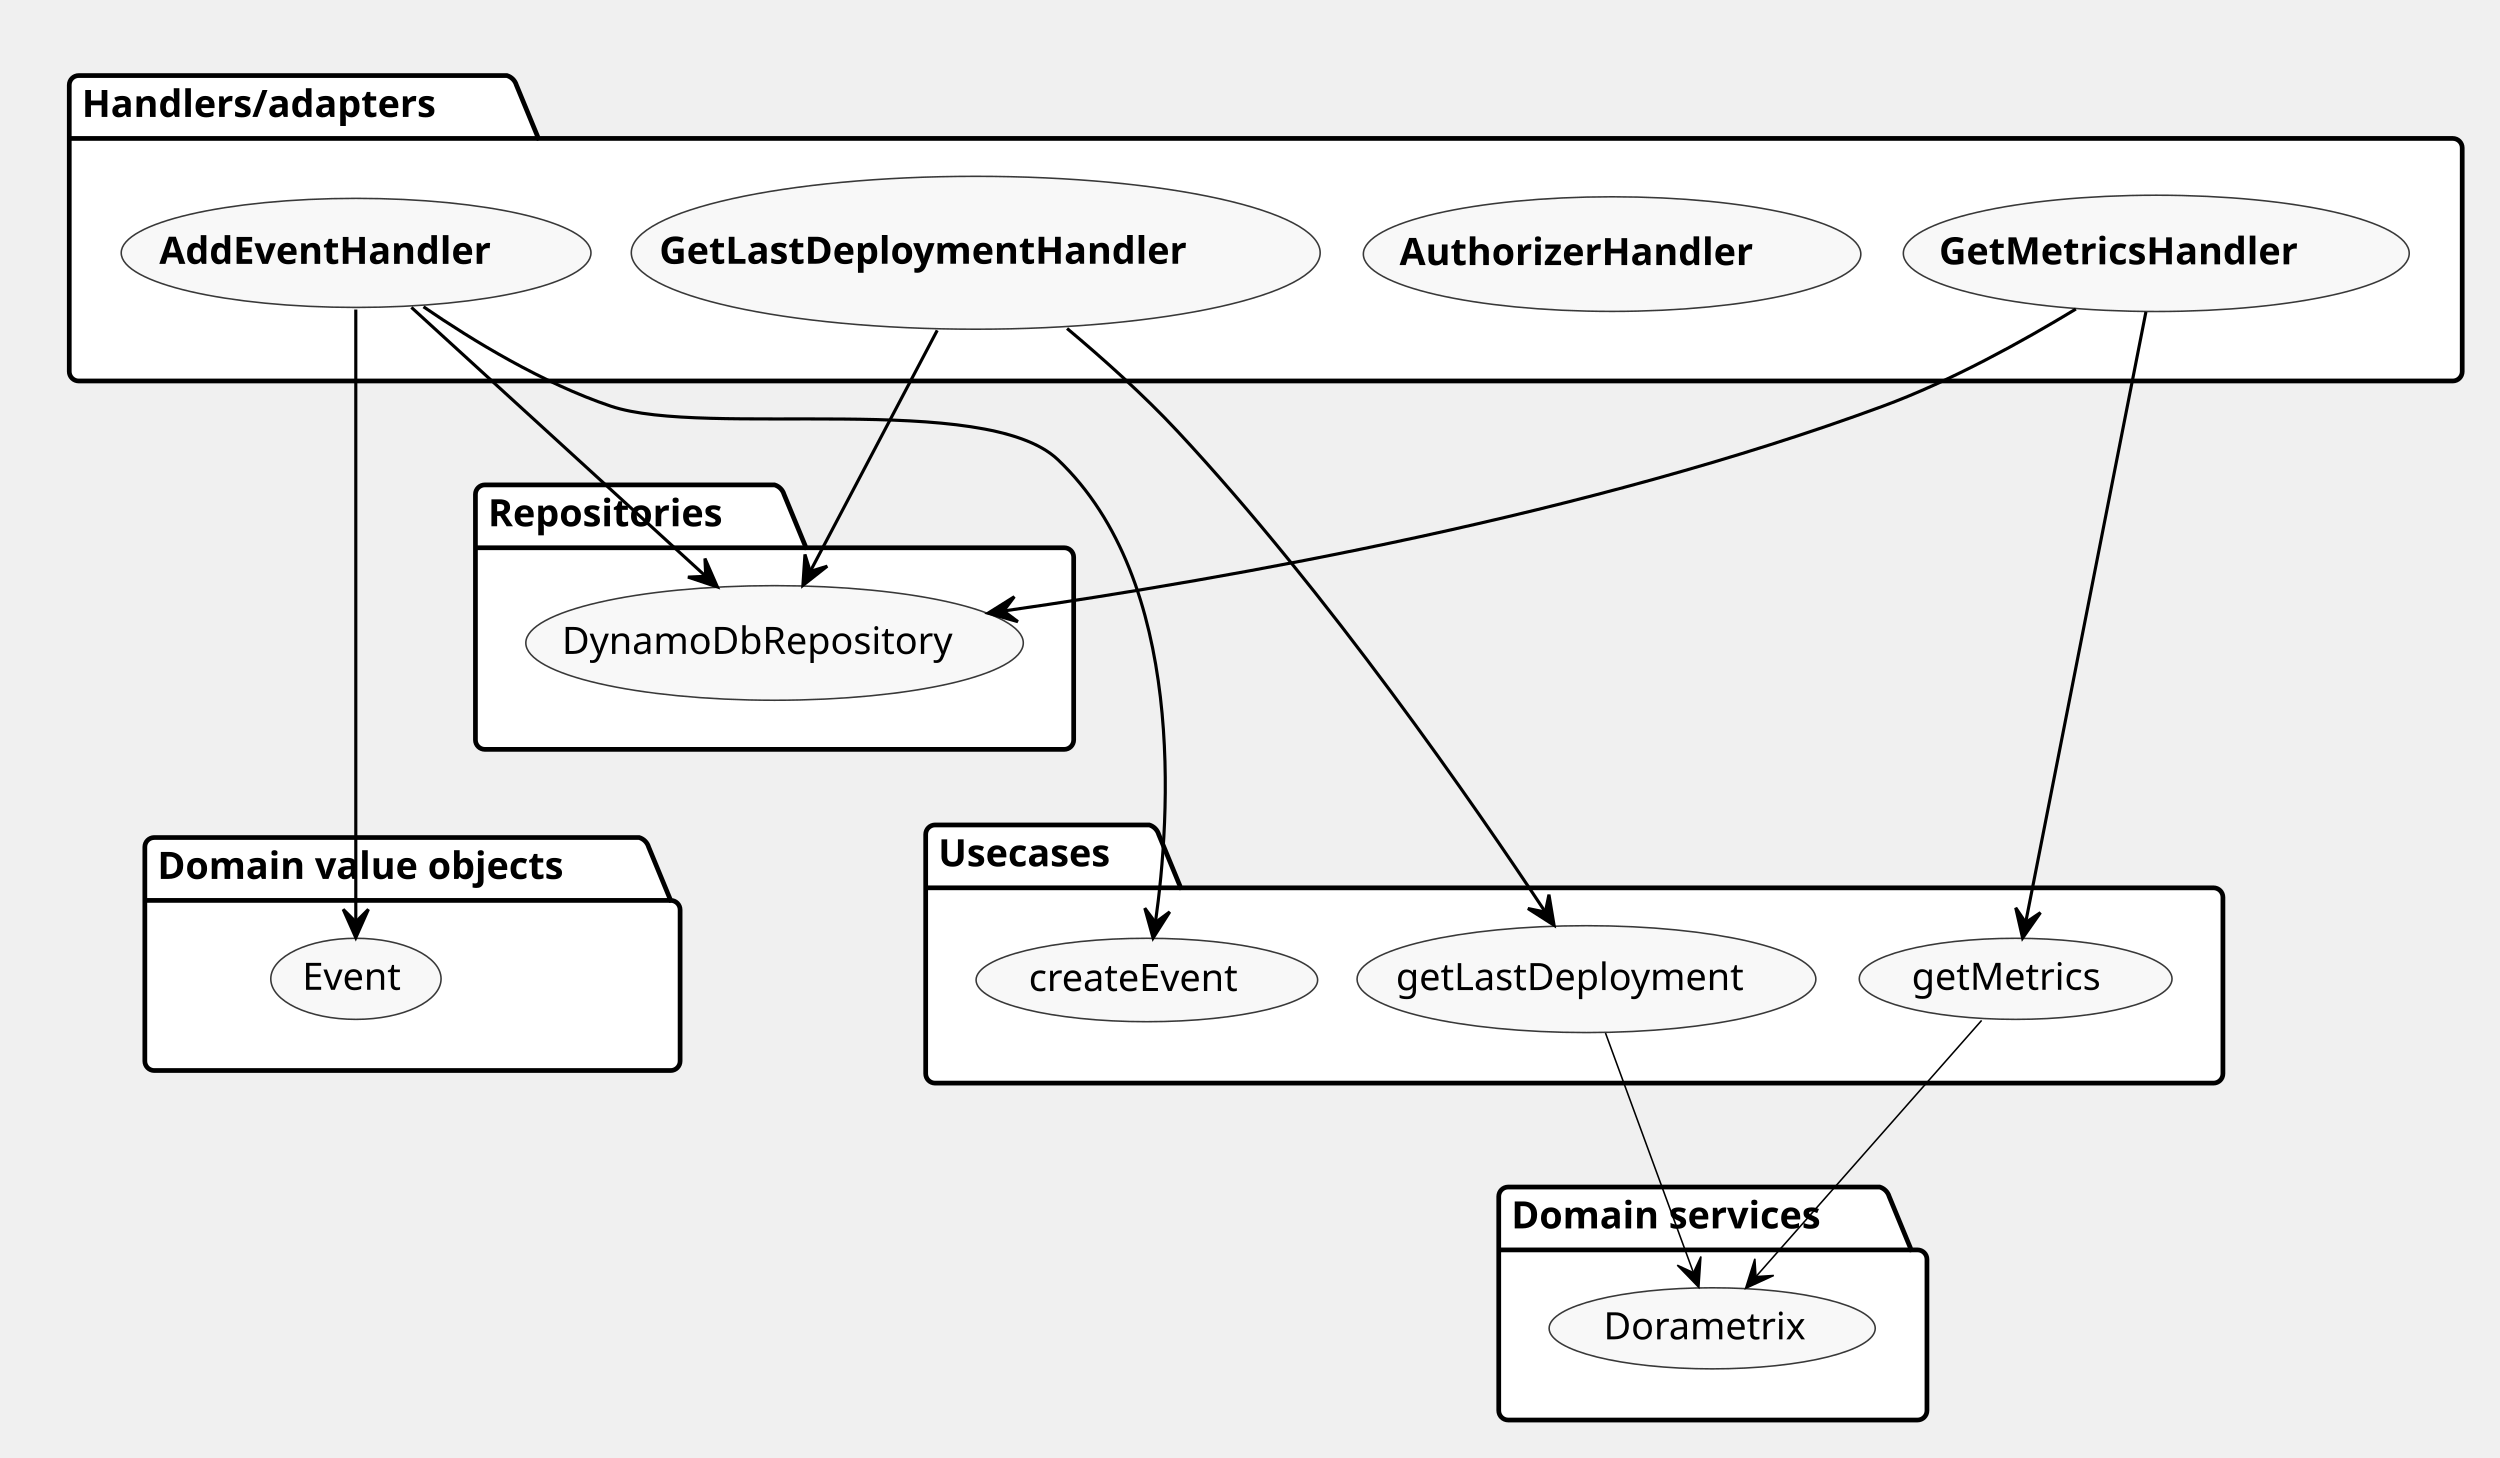
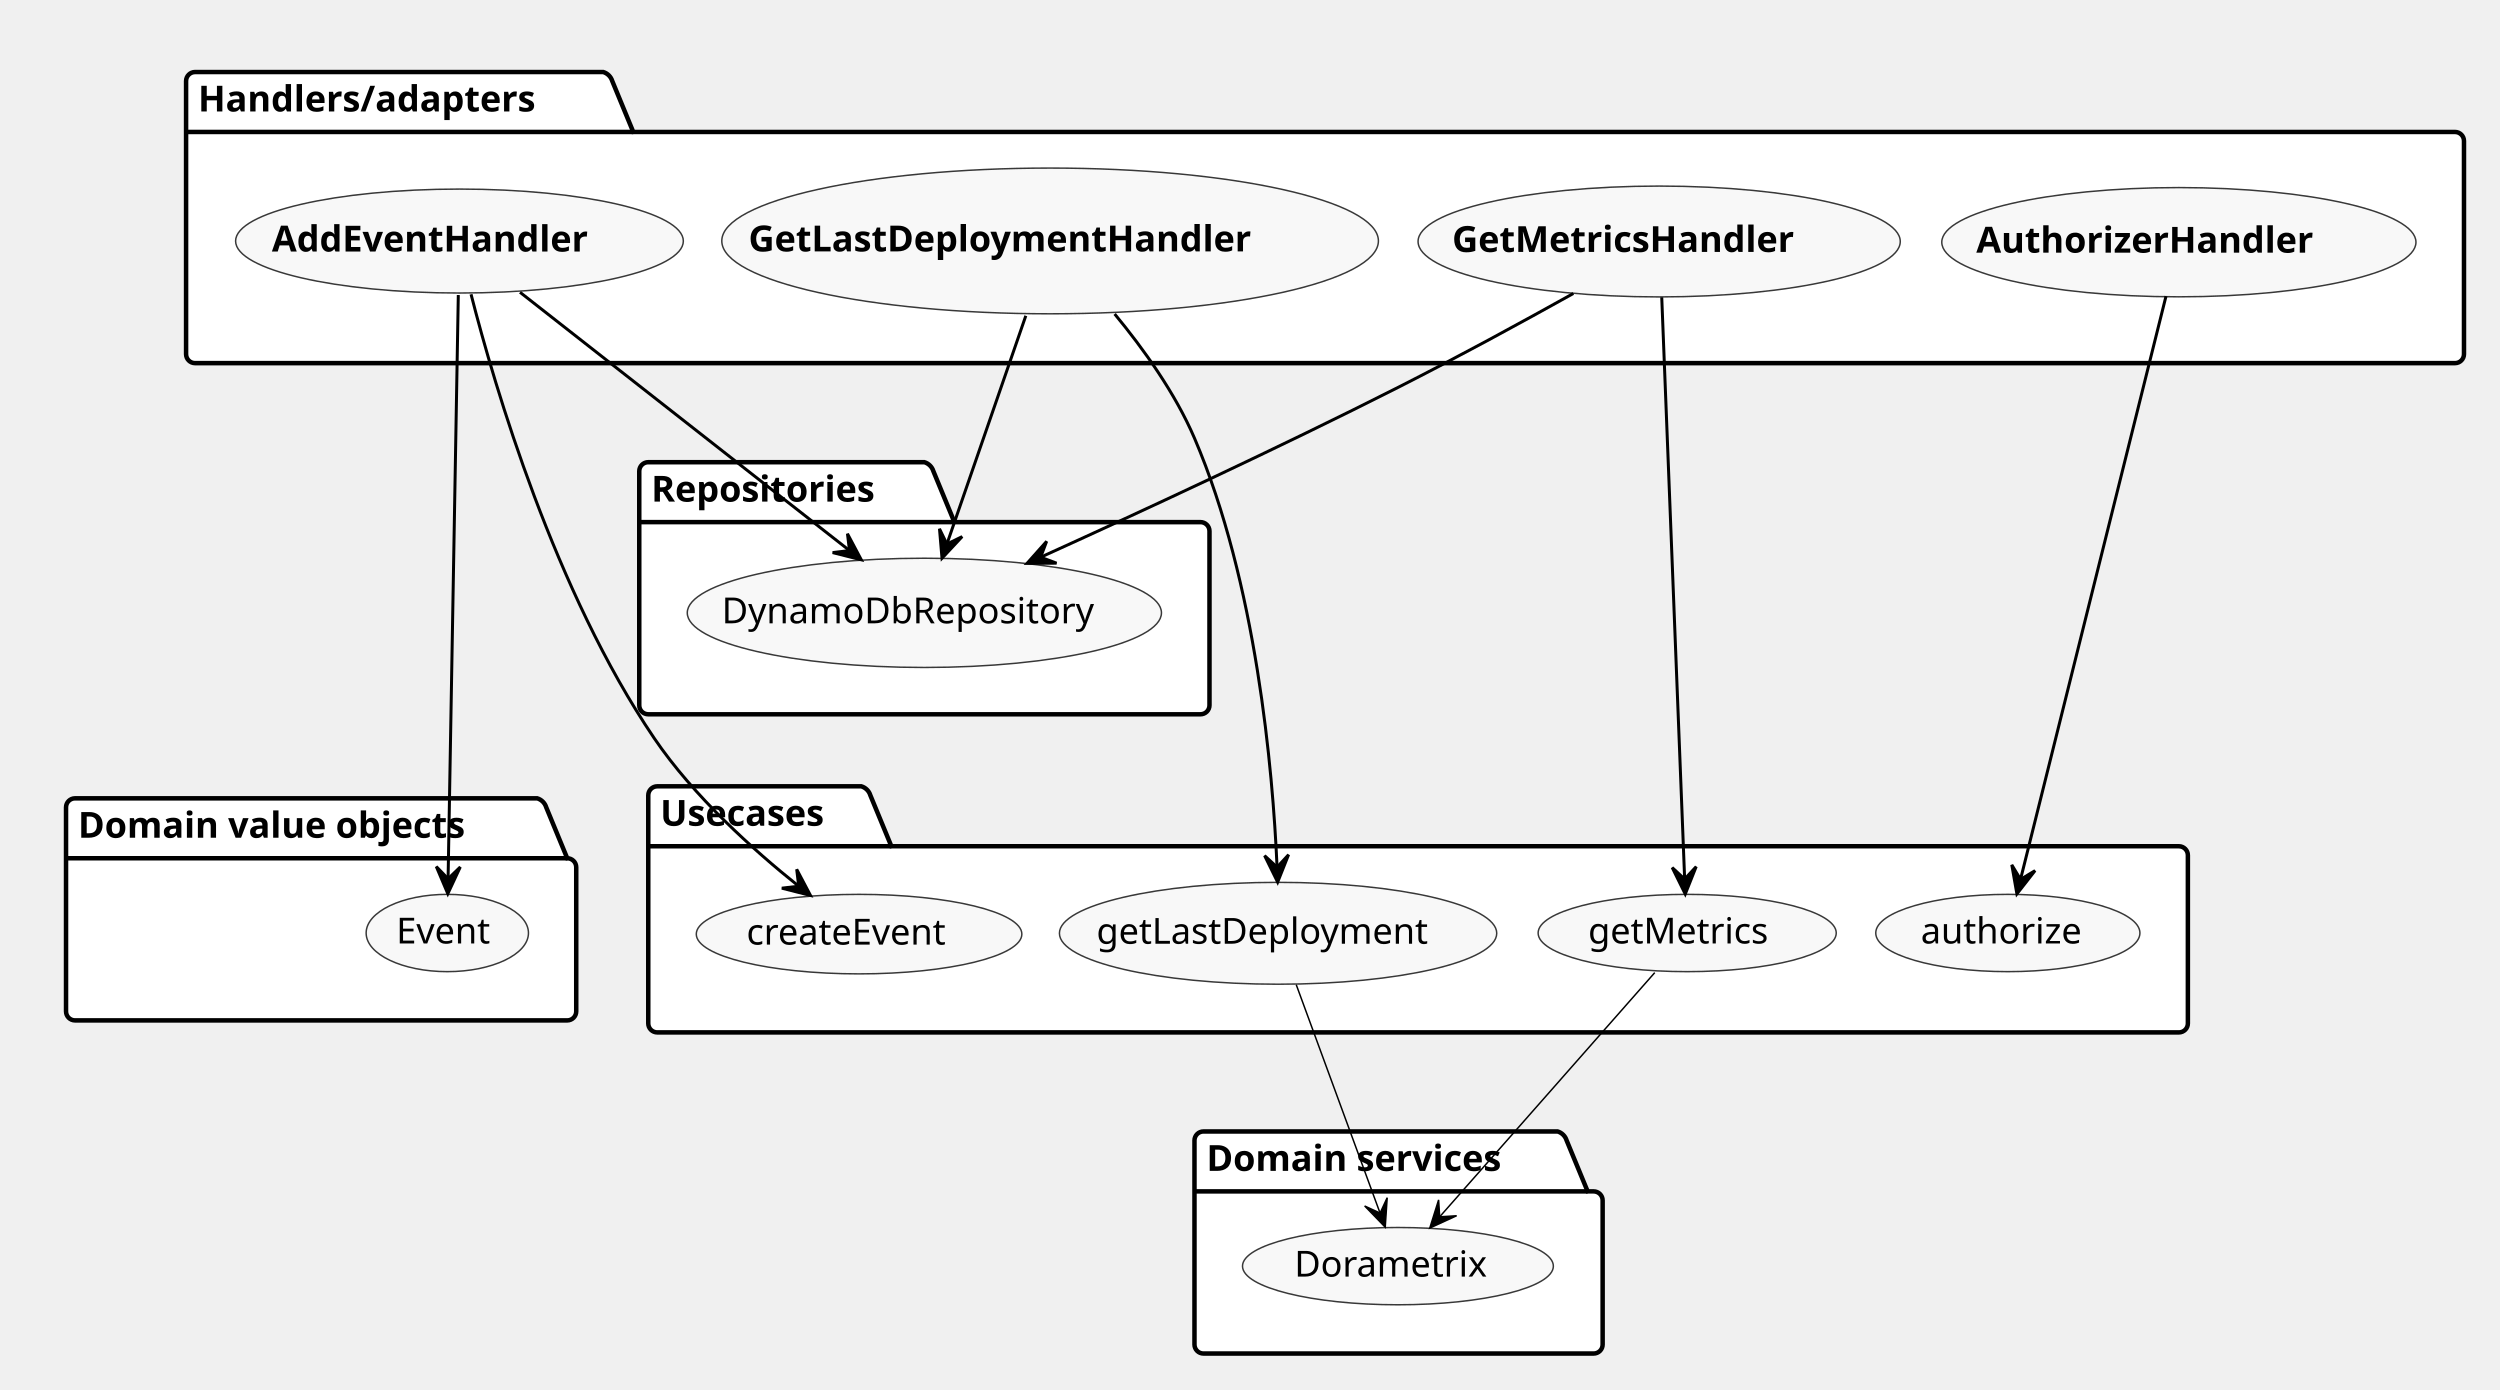
- <svg xmlns="http://www.w3.org/2000/svg" contentScriptType="application/ecmascript" contentStyleType="text/css" height="463px" preserveAspectRatio="none" style="width:794px;height:463px;" version="1.1" viewBox="0 0 794 463" width="794px" zoomAndPan="magnify">
+ <svg xmlns="http://www.w3.org/2000/svg" contentScriptType="application/ecmascript" contentStyleType="text/css" height="463px" preserveAspectRatio="none" style="width:833px;height:463px;" version="1.1" viewBox="0 0 833 463" width="833px" zoomAndPan="magnify">
  <defs />
  <g>
-     <path d="M25,24 L161,24 A4.5,4.5 0 0 1 164,27 L171,43.969 L779,43.969 A3,3 0 0 1 782,46.969 L782,118 A3,3 0 0 1 779,121 L25,121 A3,3 0 0 1 22,118 L22,27 A3,3 0 0 1 25,24 " fill="#FFFFFF" style="stroke: #000000; stroke-width: 1.5;" />
-     <line style="stroke: #000000; stroke-width: 1.5;" x1="22" x2="171" y1="43.969" y2="43.969" />
-     <text fill="#000000" font-family="Tahoma, sans-serif" font-size="12" font-weight="bold" lengthAdjust="spacingAndGlyphs" textLength="136" x="26" y="37.139">Handlers/adapters</text>
-     <path d="M479,377 L597,377 A4.5,4.5 0 0 1 600,380 L607,396.969 L609,396.969 A3,3 0 0 1 612,399.969 L612,448 A3,3 0 0 1 609,451 L479,451 A3,3 0 0 1 476,448 L476,380 A3,3 0 0 1 479,377 " fill="#FFFFFF" style="stroke: #000000; stroke-width: 1.5;" />
-     <line style="stroke: #000000; stroke-width: 1.5;" x1="476" x2="607" y1="396.969" y2="396.969" />
-     <text fill="#000000" font-family="Tahoma, sans-serif" font-size="12" font-weight="bold" lengthAdjust="spacingAndGlyphs" textLength="118" x="480" y="390.139">Domain services</text>
-     <path d="M49,266 L203,266 A4.5,4.5 0 0 1 206,269 L213,285.969 L213,285.969 A3,3 0 0 1 216,288.969 L216,337 A3,3 0 0 1 213,340 L49,340 A3,3 0 0 1 46,337 L46,269 A3,3 0 0 1 49,266 " fill="#FFFFFF" style="stroke: #000000; stroke-width: 1.5;" />
-     <line style="stroke: #000000; stroke-width: 1.5;" x1="46" x2="213" y1="285.969" y2="285.969" />
-     <text fill="#000000" font-family="Tahoma, sans-serif" font-size="12" font-weight="bold" lengthAdjust="spacingAndGlyphs" textLength="154" x="50" y="279.139">Domain value objects</text>
-     <path d="M154,154 L246,154 A4.5,4.5 0 0 1 249,157 L256,173.969 L338,173.969 A3,3 0 0 1 341,176.969 L341,235 A3,3 0 0 1 338,238 L154,238 A3,3 0 0 1 151,235 L151,157 A3,3 0 0 1 154,154 " fill="#FFFFFF" style="stroke: #000000; stroke-width: 1.5;" />
-     <line style="stroke: #000000; stroke-width: 1.5;" x1="151" x2="256" y1="173.969" y2="173.969" />
-     <text fill="#000000" font-family="Tahoma, sans-serif" font-size="12" font-weight="bold" lengthAdjust="spacingAndGlyphs" textLength="92" x="155" y="167.139">Repositories</text>
-     <path d="M297,262 L365,262 A4.5,4.5 0 0 1 368,265 L375,281.969 L703,281.969 A3,3 0 0 1 706,284.969 L706,341 A3,3 0 0 1 703,344 L297,344 A3,3 0 0 1 294,341 L294,265 A3,3 0 0 1 297,262 " fill="#FFFFFF" style="stroke: #000000; stroke-width: 1.5;" />
-     <line style="stroke: #000000; stroke-width: 1.5;" x1="294" x2="375" y1="281.969" y2="281.969" />
-     <text fill="#000000" font-family="Tahoma, sans-serif" font-size="12" font-weight="bold" lengthAdjust="spacingAndGlyphs" textLength="68" x="298" y="275.139">Usecases</text>
-     <ellipse cx="113.095" cy="80.319" fill="#F8F8F8" rx="74.595" ry="17.319" style="stroke: #383838; stroke-width: 0.5;" />
-     <text fill="#000000" font-family="Tahoma, sans-serif" font-size="12" font-weight="bold" lengthAdjust="spacingAndGlyphs" textLength="125" x="50.595" y="83.803">AddEventHandler</text>
-     <ellipse cx="511.999" cy="80.7" fill="#F8F8F8" rx="78.999" ry="18.2" style="stroke: #383838; stroke-width: 0.5;" />
-     <text fill="#000000" font-family="Tahoma, sans-serif" font-size="12" font-weight="bold" lengthAdjust="spacingAndGlyphs" textLength="135" x="444.499" y="84.184">AuthorizerHandler</text>
-     <ellipse cx="309.894" cy="80.279" fill="#F8F8F8" rx="109.394" ry="24.279" style="stroke: #383838; stroke-width: 0.5;" />
-     <text fill="#000000" font-family="Tahoma, sans-serif" font-size="12" font-weight="bold" lengthAdjust="spacingAndGlyphs" textLength="201" x="209.394" y="83.763">GetLastDeploymentHandler</text>
-     <ellipse cx="684.834" cy="80.467" fill="#F8F8F8" rx="80.334" ry="18.467" style="stroke: #383838; stroke-width: 0.5;" />
-     <text fill="#000000" font-family="Tahoma, sans-serif" font-size="12" font-weight="bold" lengthAdjust="spacingAndGlyphs" textLength="138" x="615.834" y="83.951">GetMetricsHandler</text>
-     <ellipse cx="543.79" cy="421.877" fill="#F8F8F8" rx="51.79" ry="12.877" style="stroke: #383838; stroke-width: 0.5;" />
-     <text fill="#000000" font-family="Tahoma, sans-serif" font-size="12" lengthAdjust="spacingAndGlyphs" textLength="69" x="509.29" y="425.362">Dorametrix</text>
-     <ellipse cx="113.042" cy="310.877" fill="#F8F8F8" rx="27.042" ry="12.877" style="stroke: #383838; stroke-width: 0.5;" />
-     <text fill="#000000" font-family="Tahoma, sans-serif" font-size="12" lengthAdjust="spacingAndGlyphs" textLength="34" x="96.042" y="314.362">Event</text>
-     <ellipse cx="245.999" cy="204.2" fill="#F8F8F8" rx="78.999" ry="18.2" style="stroke: #383838; stroke-width: 0.5;" />
-     <text fill="#000000" font-family="Tahoma, sans-serif" font-size="12" lengthAdjust="spacingAndGlyphs" textLength="135" x="178.499" y="207.684">DynamoDbRepository</text>
-     <ellipse cx="364.242" cy="311.248" fill="#F8F8F8" rx="54.242" ry="13.248" style="stroke: #383838; stroke-width: 0.5;" />
-     <text fill="#000000" font-family="Tahoma, sans-serif" font-size="12" lengthAdjust="spacingAndGlyphs" textLength="75" x="326.742" y="314.733">createEvent</text>
-     <ellipse cx="503.856" cy="310.971" fill="#F8F8F8" rx="72.856" ry="16.971" style="stroke: #383838; stroke-width: 0.5;" />
-     <text fill="#000000" font-family="Tahoma, sans-serif" font-size="12" lengthAdjust="spacingAndGlyphs" textLength="121" x="443.356" y="314.455">getLastDeployment</text>
-     <ellipse cx="640.169" cy="310.877" fill="#F8F8F8" rx="49.669" ry="12.877" style="stroke: #383838; stroke-width: 0.5;" />
-     <text fill="#000000" font-family="Tahoma, sans-serif" font-size="12" lengthAdjust="spacingAndGlyphs" textLength="66" x="607.169" y="314.362">getMetrics</text>
-     <path d="M134.498,97.434 C150.173,108.194 172.37,121.718 194,129 C224.12,139.141 312.973,124.096 336,146 C376.724,184.739 371.716,259.341 366.97,292.904 " fill="none" id="&lt;b&gt;AddEventHandler&lt;/b&gt;-&gt;createEvent" style="stroke: #000000; stroke-width: 1.0;" />
-     <polygon fill="#000000" points="366.217,297.926,371.505,289.617,366.957,292.981,363.593,288.433,366.217,297.926" style="stroke: #000000; stroke-width: 1.0;" />
-     <path d="M130.661,97.634 C154.772,119.66 197.973,159.126 224.111,183.003 " fill="none" id="&lt;b&gt;AddEventHandler&lt;/b&gt;-&gt;DynamoDbRepository" style="stroke: #000000; stroke-width: 1.0;" />
-     <polygon fill="#000000" points="227.839,186.409,223.893,177.385,224.148,183.036,218.497,183.291,227.839,186.409" style="stroke: #000000; stroke-width: 1.0;" />
-     <path d="M113,98.302 C113,140.407 113,250.098 113,292.715 " fill="none" id="&lt;b&gt;AddEventHandler&lt;/b&gt;-&gt;Event" style="stroke: #000000; stroke-width: 1.0;" />
-     <polygon fill="#000000" points="113,297.804,117,288.804,113,292.804,109,288.804,113,297.804" style="stroke: #000000; stroke-width: 1.0;" />
-     <path d="M509.902,328.083 C517.386,348.478 530.23,383.476 537.836,404.204 " fill="none" id="getLastDeployment-&gt;Dorametrix" style="stroke: #000000; stroke-width: 0.5;" />
-     <polygon fill="#000000" points="539.559,408.899,540.214,399.072,537.837,404.205,532.703,401.828,539.559,408.899" style="stroke: #000000; stroke-width: 0.5;" />
-     <path d="M297.66,104.926 C286.043,126.98 268.783,159.748 257.462,181.24 " fill="none" id="&lt;b&gt;GetLastDeploymentHandler&lt;/b&gt;-&gt;DynamoDbRepository" style="stroke: #000000; stroke-width: 1.0;" />
-     <polygon fill="#000000" points="255,185.914,262.735,179.817,257.331,181.491,255.657,176.087,255,185.914" style="stroke: #000000; stroke-width: 1.0;" />
-     <path d="M338.898,104.321 C350.327,113.906 363.269,125.49 374,137 C421.568,188.018 468.517,256.03 490.725,289.552 " fill="none" id="&lt;b&gt;GetLastDeploymentHandler&lt;/b&gt;-&gt;getLastDeployment" style="stroke: #000000; stroke-width: 1.0;" />
-     <polygon fill="#000000" points="493.564,293.854,491.945,284.139,490.81,289.681,485.268,288.546,493.564,293.854" style="stroke: #000000; stroke-width: 1.0;" />
-     <path d="M629.36,324.081 C611.896,343.91 577.165,383.344 557.821,405.307 " fill="none" id="getMetrics-&gt;Dorametrix" style="stroke: #000000; stroke-width: 0.5;" />
-     <polygon fill="#000000" points="554.396,409.196,563.347,405.087,557.701,405.444,557.344,399.798,554.396,409.196" style="stroke: #000000; stroke-width: 0.5;" />
-     <path d="M659.296,98.143 C642.457,108.377 619.634,121.018 598,129 C504.743,163.41 391.366,183.638 318.946,194.018 " fill="none" id="&lt;b&gt;GetMetricsHandler&lt;/b&gt;-&gt;DynamoDbRepository" style="stroke: #000000; stroke-width: 1.0;" />
-     <polygon fill="#000000" points="313.803,194.748,323.277,197.441,318.753,194.044,322.15,189.52,313.803,194.748" style="stroke: #000000; stroke-width: 1.0;" />
-     <path d="M681.544,99.051 C673.136,141.743 651.696,250.608 643.374,292.866 " fill="none" id="&lt;b&gt;GetMetricsHandler&lt;/b&gt;-&gt;getMetrics" style="stroke: #000000; stroke-width: 1.0;" />
-     <polygon fill="#000000" points="642.38,297.913,648.043,289.855,643.346,293.007,640.194,288.31,642.38,297.913" style="stroke: #000000; stroke-width: 1.0;" />
+     <path d="M65,24 L201,24 A4.5,4.5 0 0 1 204,27 L211,43.969 L818,43.969 A3,3 0 0 1 821,46.969 L821,118 A3,3 0 0 1 818,121 L65,121 A3,3 0 0 1 62,118 L62,27 A3,3 0 0 1 65,24 " fill="#FFFFFF" style="stroke: #000000; stroke-width: 1.5;" />
+     <line style="stroke: #000000; stroke-width: 1.5;" x1="62" x2="211" y1="43.969" y2="43.969" />
+     <text fill="#000000" font-family="Tahoma, sans-serif" font-size="12" font-weight="bold" lengthAdjust="spacingAndGlyphs" textLength="136" x="66" y="37.139">Handlers/adapters</text>
+     <path d="M401,377 L519,377 A4.5,4.5 0 0 1 522,380 L529,396.969 L531,396.969 A3,3 0 0 1 534,399.969 L534,448 A3,3 0 0 1 531,451 L401,451 A3,3 0 0 1 398,448 L398,380 A3,3 0 0 1 401,377 " fill="#FFFFFF" style="stroke: #000000; stroke-width: 1.5;" />
+     <line style="stroke: #000000; stroke-width: 1.5;" x1="398" x2="529" y1="396.969" y2="396.969" />
+     <text fill="#000000" font-family="Tahoma, sans-serif" font-size="12" font-weight="bold" lengthAdjust="spacingAndGlyphs" textLength="118" x="402" y="390.139">Domain services</text>
+     <path d="M25,266 L179,266 A4.5,4.5 0 0 1 182,269 L189,285.969 L189,285.969 A3,3 0 0 1 192,288.969 L192,337 A3,3 0 0 1 189,340 L25,340 A3,3 0 0 1 22,337 L22,269 A3,3 0 0 1 25,266 " fill="#FFFFFF" style="stroke: #000000; stroke-width: 1.5;" />
+     <line style="stroke: #000000; stroke-width: 1.5;" x1="22" x2="189" y1="285.969" y2="285.969" />
+     <text fill="#000000" font-family="Tahoma, sans-serif" font-size="12" font-weight="bold" lengthAdjust="spacingAndGlyphs" textLength="154" x="26" y="279.139">Domain value objects</text>
+     <path d="M216,154 L308,154 A4.5,4.5 0 0 1 311,157 L318,173.969 L400,173.969 A3,3 0 0 1 403,176.969 L403,235 A3,3 0 0 1 400,238 L216,238 A3,3 0 0 1 213,235 L213,157 A3,3 0 0 1 216,154 " fill="#FFFFFF" style="stroke: #000000; stroke-width: 1.5;" />
+     <line style="stroke: #000000; stroke-width: 1.5;" x1="213" x2="318" y1="173.969" y2="173.969" />
+     <text fill="#000000" font-family="Tahoma, sans-serif" font-size="12" font-weight="bold" lengthAdjust="spacingAndGlyphs" textLength="92" x="217" y="167.139">Repositories</text>
+     <path d="M219,262 L287,262 A4.5,4.5 0 0 1 290,265 L297,281.969 L726,281.969 A3,3 0 0 1 729,284.969 L729,341 A3,3 0 0 1 726,344 L219,344 A3,3 0 0 1 216,341 L216,265 A3,3 0 0 1 219,262 " fill="#FFFFFF" style="stroke: #000000; stroke-width: 1.5;" />
+     <line style="stroke: #000000; stroke-width: 1.5;" x1="216" x2="297" y1="281.969" y2="281.969" />
+     <text fill="#000000" font-family="Tahoma, sans-serif" font-size="12" font-weight="bold" lengthAdjust="spacingAndGlyphs" textLength="68" x="220" y="275.139">Usecases</text>
+     <ellipse cx="153.095" cy="80.319" fill="#F8F8F8" rx="74.595" ry="17.319" style="stroke: #383838; stroke-width: 0.5;" />
+     <text fill="#000000" font-family="Tahoma, sans-serif" font-size="12" font-weight="bold" lengthAdjust="spacingAndGlyphs" textLength="125" x="90.595" y="83.803">AddEventHandler</text>
+     <ellipse cx="725.999" cy="80.7" fill="#F8F8F8" rx="78.999" ry="18.2" style="stroke: #383838; stroke-width: 0.5;" />
+     <text fill="#000000" font-family="Tahoma, sans-serif" font-size="12" font-weight="bold" lengthAdjust="spacingAndGlyphs" textLength="135" x="658.499" y="84.184">AuthorizerHandler</text>
+     <ellipse cx="349.894" cy="80.279" fill="#F8F8F8" rx="109.394" ry="24.279" style="stroke: #383838; stroke-width: 0.5;" />
+     <text fill="#000000" font-family="Tahoma, sans-serif" font-size="12" font-weight="bold" lengthAdjust="spacingAndGlyphs" textLength="201" x="249.394" y="83.763">GetLastDeploymentHandler</text>
+     <ellipse cx="552.834" cy="80.467" fill="#F8F8F8" rx="80.334" ry="18.467" style="stroke: #383838; stroke-width: 0.5;" />
+     <text fill="#000000" font-family="Tahoma, sans-serif" font-size="12" font-weight="bold" lengthAdjust="spacingAndGlyphs" textLength="138" x="483.834" y="83.951">GetMetricsHandler</text>
+     <ellipse cx="465.79" cy="421.877" fill="#F8F8F8" rx="51.79" ry="12.877" style="stroke: #383838; stroke-width: 0.5;" />
+     <text fill="#000000" font-family="Tahoma, sans-serif" font-size="12" lengthAdjust="spacingAndGlyphs" textLength="69" x="431.29" y="425.362">Dorametrix</text>
+     <ellipse cx="149.042" cy="310.877" fill="#F8F8F8" rx="27.042" ry="12.877" style="stroke: #383838; stroke-width: 0.5;" />
+     <text fill="#000000" font-family="Tahoma, sans-serif" font-size="12" lengthAdjust="spacingAndGlyphs" textLength="34" x="132.042" y="314.362">Event</text>
+     <ellipse cx="307.999" cy="204.2" fill="#F8F8F8" rx="78.999" ry="18.2" style="stroke: #383838; stroke-width: 0.5;" />
+     <text fill="#000000" font-family="Tahoma, sans-serif" font-size="12" lengthAdjust="spacingAndGlyphs" textLength="135" x="240.499" y="207.684">DynamoDbRepository</text>
+     <ellipse cx="669.012" cy="310.877" fill="#F8F8F8" rx="44.012" ry="12.877" style="stroke: #383838; stroke-width: 0.5;" />
+     <text fill="#000000" font-family="Tahoma, sans-serif" font-size="12" lengthAdjust="spacingAndGlyphs" textLength="58" x="640.012" y="314.362">authorize</text>
+     <ellipse cx="286.242" cy="311.248" fill="#F8F8F8" rx="54.242" ry="13.248" style="stroke: #383838; stroke-width: 0.5;" />
+     <text fill="#000000" font-family="Tahoma, sans-serif" font-size="12" lengthAdjust="spacingAndGlyphs" textLength="75" x="248.742" y="314.733">createEvent</text>
+     <ellipse cx="425.856" cy="310.971" fill="#F8F8F8" rx="72.856" ry="16.971" style="stroke: #383838; stroke-width: 0.5;" />
+     <text fill="#000000" font-family="Tahoma, sans-serif" font-size="12" lengthAdjust="spacingAndGlyphs" textLength="121" x="365.356" y="314.455">getLastDeployment</text>
+     <ellipse cx="562.169" cy="310.877" fill="#F8F8F8" rx="49.669" ry="12.877" style="stroke: #383838; stroke-width: 0.5;" />
+     <text fill="#000000" font-family="Tahoma, sans-serif" font-size="12" lengthAdjust="spacingAndGlyphs" textLength="66" x="529.169" y="314.362">getMetrics</text>
+     <path d="M156.951,98.054 C164.89,129.072 184.904,197.206 218,246 C231.143,265.377 251.099,283.26 265.997,295.167 " fill="none" id="&lt;b&gt;AddEventHandler&lt;/b&gt;-&gt;createEvent" style="stroke: #000000; stroke-width: 1.0;" />
+     <polygon fill="#000000" points="270.056,298.364,265.459,289.654,266.127,295.271,260.51,295.94,270.056,298.364" style="stroke: #000000; stroke-width: 1.0;" />
+     <path d="M173.264,97.384 C201.457,119.484 252.484,159.483 283.005,183.407 " fill="none" id="&lt;b&gt;AddEventHandler&lt;/b&gt;-&gt;DynamoDbRepository" style="stroke: #000000; stroke-width: 1.0;" />
+     <polygon fill="#000000" points="286.988,186.529,282.371,177.829,283.053,183.445,277.437,184.126,286.988,186.529" style="stroke: #000000; stroke-width: 1.0;" />
+     <path d="M152.706,98.302 C151.969,140.407 150.049,250.098 149.303,292.715 " fill="none" id="&lt;b&gt;AddEventHandler&lt;/b&gt;-&gt;Event" style="stroke: #000000; stroke-width: 1.0;" />
+     <polygon fill="#000000" points="149.213,297.804,153.369,288.875,149.3,292.805,145.37,288.736,149.213,297.804" style="stroke: #000000; stroke-width: 1.0;" />
+     <path d="M721.716,98.675 C711.139,141.076 683.879,250.353 673.293,292.791 " fill="none" id="&lt;b&gt;AuthorizerHandler&lt;/b&gt;-&gt;authorize" style="stroke: #000000; stroke-width: 1.0;" />
+     <polygon fill="#000000" points="672.029,297.859,678.088,290.094,673.239,293.008,670.326,288.159,672.029,297.859" style="stroke: #000000; stroke-width: 1.0;" />
+     <path d="M431.902,328.083 C439.386,348.478 452.23,383.476 459.836,404.204 " fill="none" id="getLastDeployment-&gt;Dorametrix" style="stroke: #000000; stroke-width: 0.5;" />
+     <polygon fill="#000000" points="461.559,408.899,462.214,399.072,459.837,404.205,454.703,401.828,461.559,408.899" style="stroke: #000000; stroke-width: 0.5;" />
+     <path d="M341.802,105.215 C334.2,127.208 322.977,159.674 315.579,181.075 " fill="none" id="&lt;b&gt;GetLastDeploymentHandler&lt;/b&gt;-&gt;DynamoDbRepository" style="stroke: #000000; stroke-width: 1.0;" />
+     <polygon fill="#000000" points="313.877,185.998,320.597,178.798,315.51,181.272,313.036,176.185,313.877,185.998" style="stroke: #000000; stroke-width: 1.0;" />
+     <path d="M371.402,104.618 C380.995,116.223 391.574,130.986 398,146 C418.629,194.195 424.081,256.487 425.507,288.661 " fill="none" id="&lt;b&gt;GetLastDeploymentHandler&lt;/b&gt;-&gt;getLastDeployment" style="stroke: #000000; stroke-width: 1.0;" />
+     <polygon fill="#000000" points="425.717,293.934,429.356,284.782,425.518,288.938,421.363,285.1,425.717,293.934" style="stroke: #000000; stroke-width: 1.0;" />
+     <path d="M551.36,324.081 C533.896,343.91 499.165,383.344 479.821,405.307 " fill="none" id="getMetrics-&gt;Dorametrix" style="stroke: #000000; stroke-width: 0.5;" />
+     <polygon fill="#000000" points="476.396,409.196,485.347,405.087,479.701,405.444,479.344,399.798,476.396,409.196" style="stroke: #000000; stroke-width: 0.5;" />
+     <path d="M524.237,97.785 C507.4,107.171 485.65,119.046 466,129 C425.823,149.352 379.017,171.026 346.835,185.621 " fill="none" id="&lt;b&gt;GetMetricsHandler&lt;/b&gt;-&gt;DynamoDbRepository" style="stroke: #000000; stroke-width: 1.0;" />
+     <polygon fill="#000000" points="342.196,187.722,352.045,187.652,346.751,185.659,348.744,180.365,342.196,187.722" style="stroke: #000000; stroke-width: 1.0;" />
+     <path d="M553.691,99.051 C555.373,141.743 559.661,250.608 561.325,292.866 " fill="none" id="&lt;b&gt;GetMetricsHandler&lt;/b&gt;-&gt;getMetrics" style="stroke: #000000; stroke-width: 1.0;" />
+     <polygon fill="#000000" points="561.524,297.913,565.169,288.763,561.328,292.917,557.175,289.076,561.524,297.913" style="stroke: #000000; stroke-width: 1.0;" />
  </g>
</svg>
